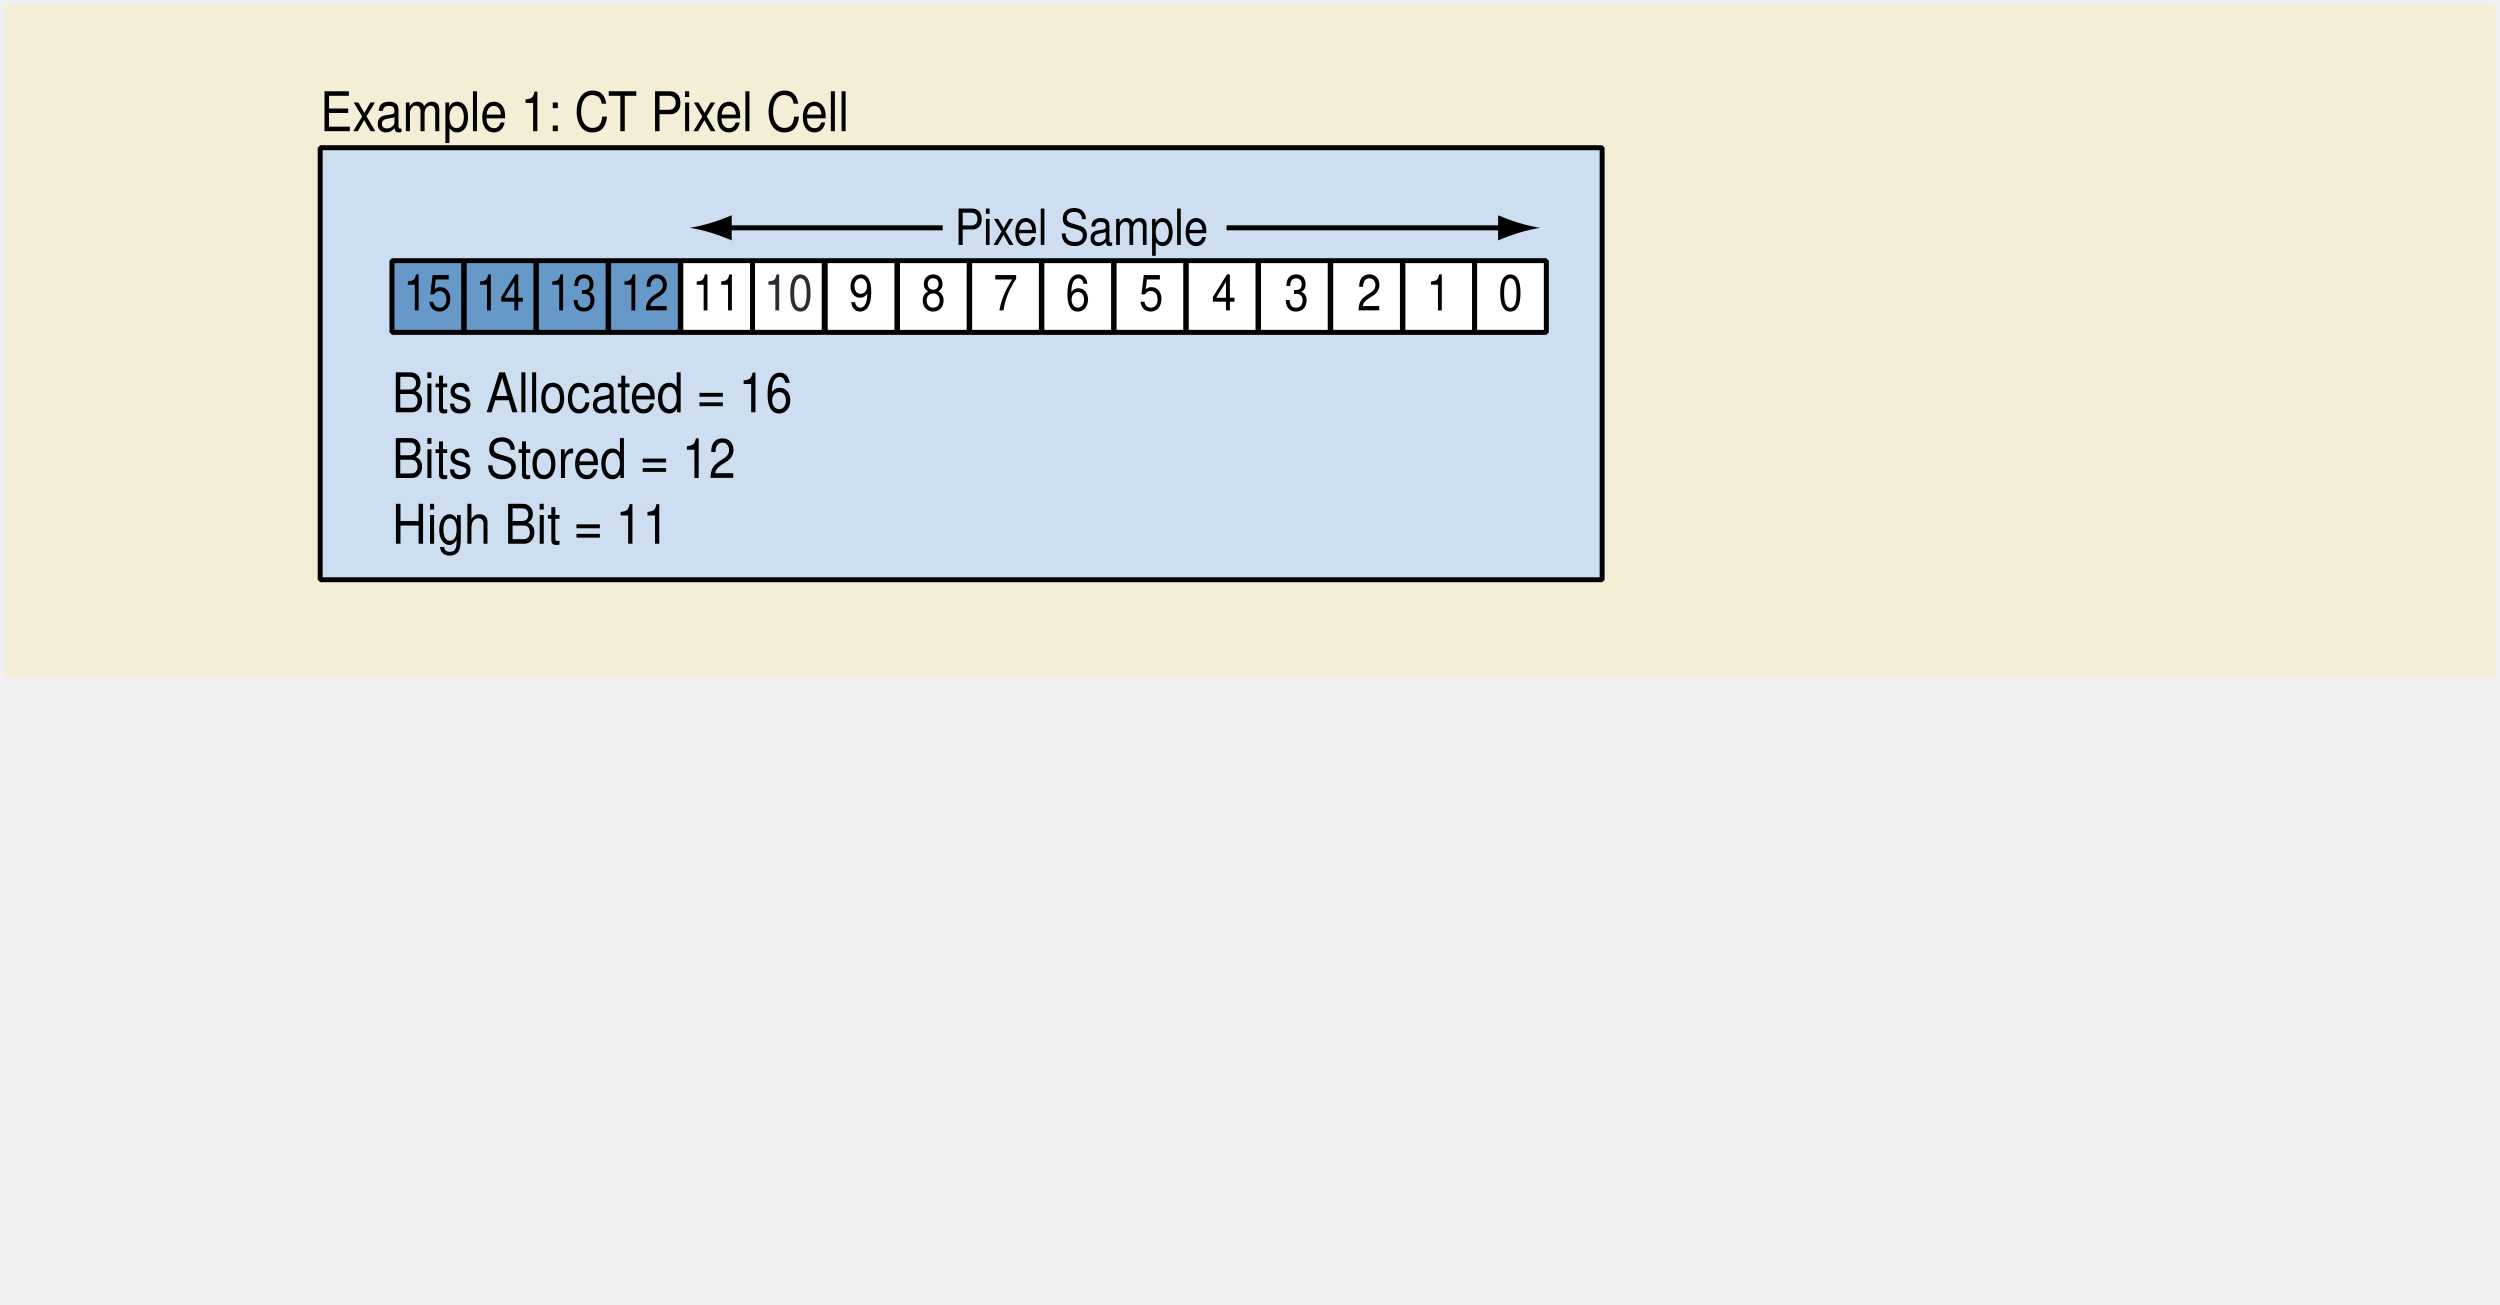
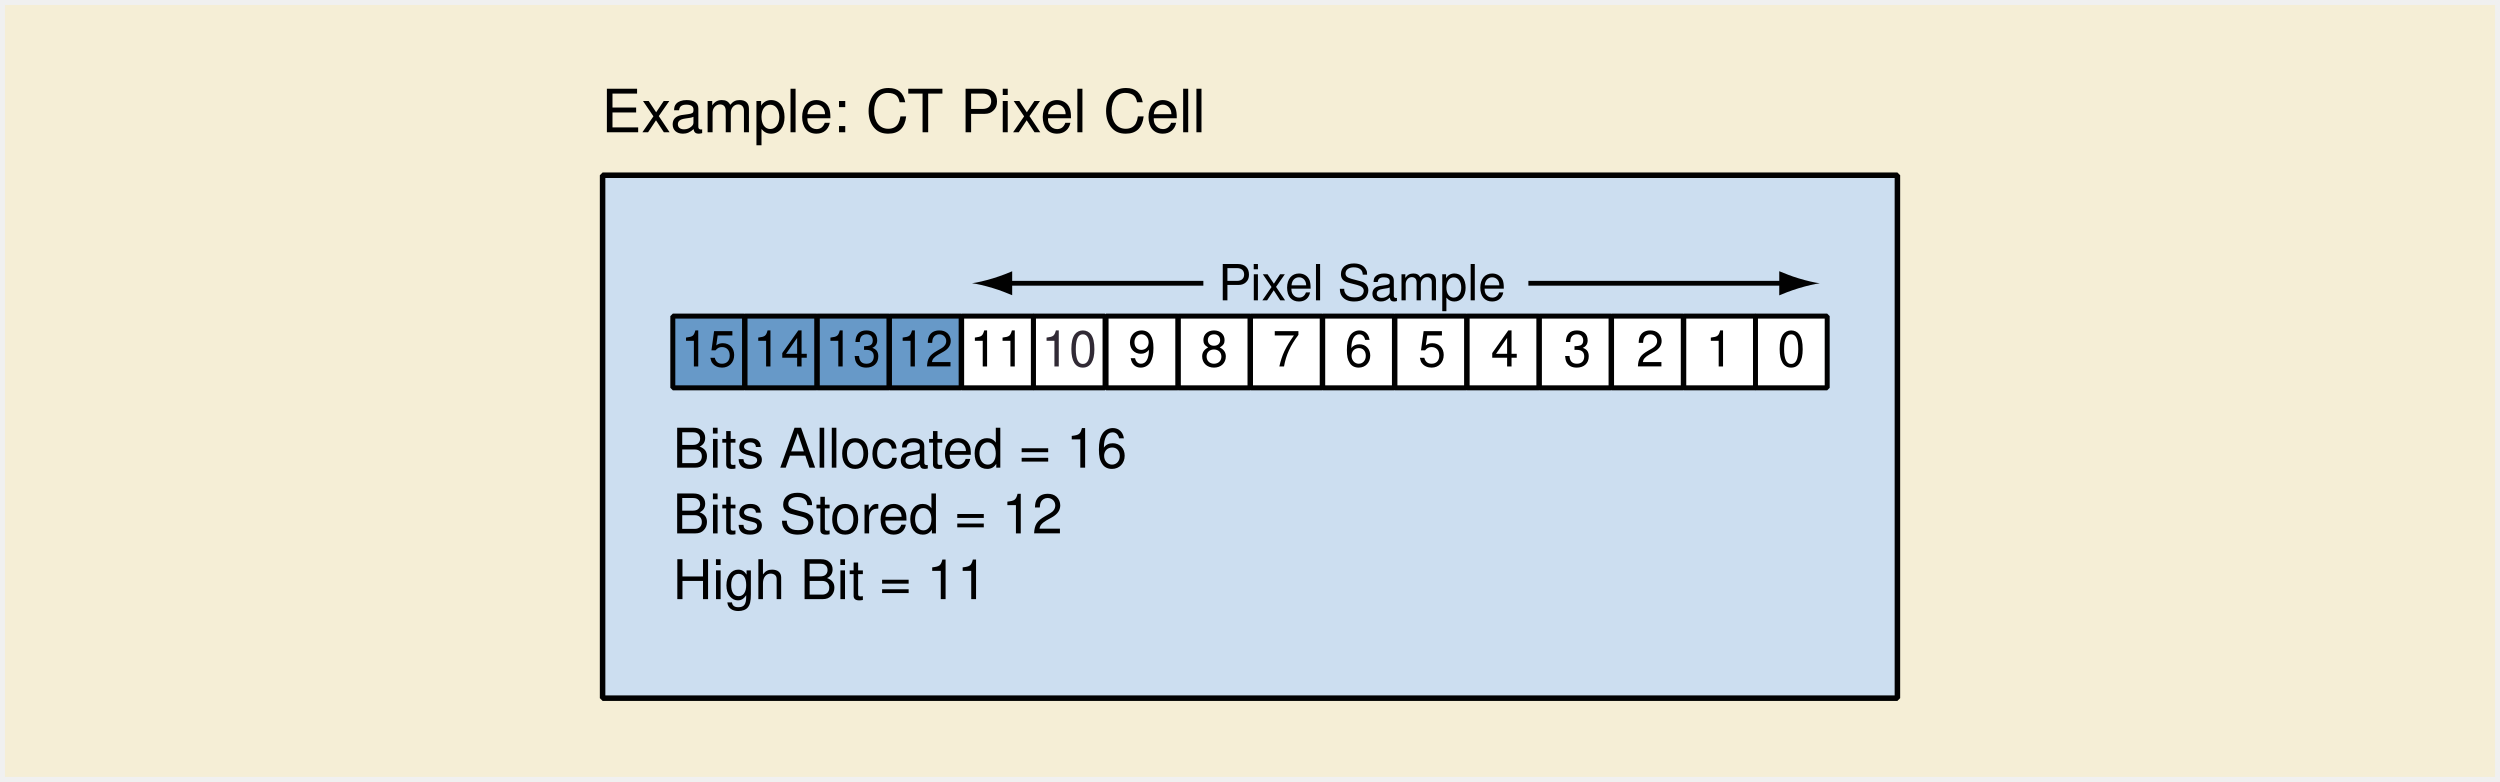
- <svg xmlns="http://www.w3.org/2000/svg" version="1.1" id="Layer_1" x="0px" y="0px" width="502px" height="262px" viewBox="0 0 502 262" enable-background="new 0 0 502 262" xml:space="preserve">
+ <svg xmlns="http://www.w3.org/2000/svg" version="1.1" id="Layer_1" x="0px" y="0px" width="502px" height="157px" viewBox="0 0 502 157" enable-background="new 0 0 502 157" xml:space="preserve">
  <defs>
    <style type="text/css">
	text {
	  font-family: Helvetica, Verdana, ArialUnicodeMS, san-serif
	}
	</style>
  </defs>
  <g>
   </g>
  <g>
-     <rect x="1" y="1" fill="#F5EED6" width="500" height="135" />
+     <rect x="1" y="1" fill="#F5EED6" width="500" height="155" />
    <g>
-       <rect x="64.292" y="29.661" fill="#CCDEF0" stroke="#010101" stroke-miterlimit="1" width="257.417" height="86.75" />
-       <rect x="223.707" y="52.341" fill="#FFFFFF" stroke="#010101" stroke-miterlimit="1" width="14.4" height="14.4" />
-       <rect x="209.207" y="52.341" fill="#FFFFFF" stroke="#010101" stroke-miterlimit="1" width="14.4" height="14.4" />
-       <rect x="194.707" y="52.341" fill="#FFFFFF" stroke="#010101" stroke-miterlimit="1" width="14.4" height="14.4" />
-       <rect x="180.206" y="52.341" fill="#FFFFFF" stroke="#010101" stroke-miterlimit="1" width="14.401" height="14.4" />
-       <rect x="165.706" y="52.341" fill="#FFFFFF" stroke="#010101" stroke-miterlimit="1" width="14.4" height="14.4" />
-       <rect x="151.101" y="52.341" fill="#FFFFFF" stroke="#010101" stroke-miterlimit="1" width="14.4" height="14.4" />
-       <rect x="136.706" y="52.341" fill="#FFFFFF" stroke="#010101" stroke-miterlimit="1" width="14.4" height="14.4" />
-       <rect x="122.206" y="52.341" fill="#6799C8" stroke="#010101" stroke-miterlimit="1" width="14.4" height="14.4" />
-       <rect x="107.706" y="52.341" fill="#6799C8" stroke="#010101" stroke-miterlimit="1" width="14.4" height="14.4" />
-       <rect x="93.206" y="52.341" fill="#6799C8" stroke="#010101" stroke-miterlimit="1" width="14.4" height="14.4" />
-       <rect x="78.706" y="52.341" fill="#6799C8" stroke="#010101" stroke-miterlimit="1" width="14.4" height="14.4" />
-       <rect x="281.707" y="52.341" fill="#FFFFFF" stroke="#010101" stroke-miterlimit="1" width="14.4" height="14.4" />
-       <rect x="267.207" y="52.341" fill="#FFFFFF" stroke="#010101" stroke-miterlimit="1" width="14.4" height="14.4" />
-       <rect x="252.707" y="52.341" fill="#FFFFFF" stroke="#010101" stroke-miterlimit="1" width="14.4" height="14.4" />
-       <rect x="238.207" y="52.341" fill="#FFFFFF" stroke="#010101" stroke-miterlimit="1" width="14.4" height="14.4" />
+       <rect x="121" y="35.188" fill="#CCDEF0" stroke="#010101" stroke-width="1.106" stroke-miterlimit="1" width="260" height="105" />
+       <g>
+         <text transform="matrix(1 0 0 1 120.7837 26.562)" font-size="12">Example: CT Pixel Cell</text>
+       </g>
+       <rect x="280.101" y="63.475" fill="#FFFFFF" stroke="#010101" stroke-miterlimit="1" width="14.4" height="14.4" />
+       <rect x="265.601" y="63.475" fill="#FFFFFF" stroke="#010101" stroke-miterlimit="1" width="14.4" height="14.4" />
+       <rect x="251.101" y="63.475" fill="#FFFFFF" stroke="#010101" stroke-miterlimit="1" width="14.4" height="14.4" />
+       <rect x="236.6" y="63.475" fill="#FFFFFF" stroke="#010101" stroke-miterlimit="1" width="14.401" height="14.4" />
+       <rect x="222.1" y="63.475" fill="#FFFFFF" stroke="#010101" stroke-miterlimit="1" width="14.4" height="14.4" />
+       <rect x="207.494" y="63.475" fill="#FFFFFF" stroke="#010101" stroke-miterlimit="1" width="14.4" height="14.4" />
+       <rect x="193.1" y="63.475" fill="#FFFFFF" stroke="#010101" stroke-miterlimit="1" width="14.4" height="14.4" />
+       <rect x="178.6" y="63.475" fill="#6799C8" stroke="#010101" stroke-miterlimit="1" width="14.4" height="14.4" />
+       <rect x="164.1" y="63.475" fill="#6799C8" stroke="#010101" stroke-miterlimit="1" width="14.4" height="14.4" />
+       <rect x="149.6" y="63.475" fill="#6799C8" stroke="#010101" stroke-miterlimit="1" width="14.4" height="14.4" />
+       <rect x="135.1" y="63.475" fill="#6799C8" stroke="#010101" stroke-miterlimit="1" width="14.4" height="14.4" />
+       <rect x="338.101" y="63.475" fill="#FFFFFF" stroke="#010101" stroke-miterlimit="1" width="14.4" height="14.4" />
+       <rect x="323.601" y="63.475" fill="#FFFFFF" stroke="#010101" stroke-miterlimit="1" width="14.4" height="14.4" />
+       <rect x="309.101" y="63.475" fill="#FFFFFF" stroke="#010101" stroke-miterlimit="1" width="14.4" height="14.4" />
+       <rect x="294.601" y="63.475" fill="#FFFFFF" stroke="#010101" stroke-miterlimit="1" width="14.4" height="14.4" />
+       <g>
+         <text transform="matrix(1 0 0 1 342.5176 73.5835)" font-size="10">1</text>
+       </g>
+       <rect x="352.501" y="63.475" fill="#FFFFFF" stroke="#010101" stroke-miterlimit="1" width="14.4" height="14.4" />
+       <g>
+         <text transform="matrix(1 0 0 1 356.918 73.5835)" font-size="10">0</text>
+       </g>
+       <g>
+         <text transform="matrix(1 0 0 1 328.5488 73.5835)" font-size="10">2</text>
+       </g>
+       <g>
+         <text transform="matrix(1 0 0 1 313.957 73.5835)" font-size="10">3</text>
+       </g>
+       <g>
+         <text transform="matrix(1 0 0 1 299.3613 73.5835)" font-size="10">4</text>
+       </g>
+       <g>
+         <text transform="matrix(1 0 0 1 284.7715 73.5835)" font-size="10">5</text>
+       </g>
+       <g>
+         <text transform="matrix(1 0 0 1 244.6221 60.3071)" font-size="10">Pixel Sample</text>
+       </g>
+       <g>
+         <text transform="matrix(1 0 0 1 135.1006 93.9072)">
+           <tspan x="0" y="0" font-size="11">Bits Allocated = 16</tspan>
+           <tspan x="0" y="13.2" font-size="11">Bits Stored = 12</tspan>
+           <tspan x="0" y="26.399" font-size="11">High Bit = 11</tspan>
+         </text>
+       </g>
+       <g>
+         <text transform="matrix(1 0 0 1 209.1338 73.5835)" fill="#312A35" font-size="10">10</text>
+       </g>
+       <g>
+         <text transform="matrix(1 0 0 1 136.7373 73.5835)" font-size="10">15</text>
+       </g>
+       <g>
+         <text transform="matrix(1 0 0 1 151.2393 73.5835)" font-size="10">14</text>
+       </g>
+       <g>
+         <text transform="matrix(1 0 0 1 165.7388 73.5835)" font-size="10">13</text>
+       </g>
+       <g>
+         <text transform="matrix(1 0 0 1 180.2393 73.5835)" font-size="10">12</text>
+       </g>
+       <g>
+         <text transform="matrix(1 0 0 1 194.7388 73.5835)" font-size="10">11</text>
+       </g>
+       <g>
+         <text transform="matrix(1 0 0 1 226.5195 73.5835)" font-size="10">9</text>
+       </g>
+       <g>
+         <text transform="matrix(1 0 0 1 241.02 73.5835)" font-size="10">8</text>
+       </g>
+       <g>
+         <text transform="matrix(1 0 0 1 255.5195 73.5835)" font-size="10">7</text>
+       </g>
+       <g>
+         <text transform="matrix(1 0 0 1 270.0195 73.5835)" font-size="10">6</text>
+       </g>
      <g>
        <g>
-           <text transform="matrix(0.8815 0 0 1 286.4541 62.3306)" font-size="10">1</text>
-         </g>
-       </g>
-       <rect x="296.107" y="52.341" fill="#FFFFFF" stroke="#010101" stroke-miterlimit="1" width="14.4" height="14.4" />
-       <g>
-         <g>
-           <text transform="matrix(0.8815 0 0 1 300.8545 62.3306)" font-size="10">0</text>
+           <line fill="none" stroke="#010101" stroke-width="0.953" stroke-miterlimit="1" x1="241.634" y1="56.88" x2="201.634" y2="56.88" />
+           <path fill="#010101" d="M199.383,57.856c1.575,0.476,2.6,0.915,3.863,1.421v-4.807c-0.452,0.215-2.288,0.946-3.863,1.421      c-1.687,0.509-3.215,0.858-4.207,0.982C196.168,56.999,197.697,57.348,199.383,57.856z" />
        </g>
      </g>
      <g>
        <g>
-           <text transform="matrix(0.8815 0 0 1 272.4844 62.3306)" font-size="10">2</text>
-         </g>
-       </g>
-       <g>
-         <g>
-           <text transform="matrix(0.8815 0 0 1 257.8926 62.3306)" font-size="10">3</text>
-         </g>
-       </g>
-       <g>
-         <g>
-           <text transform="matrix(0.8815 0 0 1 243.2979 62.3306)" font-size="10">4</text>
-         </g>
-       </g>
-       <g>
-         <g>
-           <text transform="matrix(0.8815 0 0 1 228.707 62.3306)" font-size="10">5</text>
-         </g>
-       </g>
-       <g>
-         <g>
-           <text transform="matrix(0.8815 0 0 1 64.2925 26.3413)" font-size="11">Example 1: CT Pixel Cell</text>
-         </g>
-       </g>
-       <g>
-         <g>
-           <text transform="matrix(0.8815 0 0 1 191.6851 49.1768)" font-size="10">Pixel Sample</text>
-         </g>
-       </g>
-       <g>
-         <g>
-           <text transform="matrix(0.8815 0 0 1 78.707 82.7769)">
-             <tspan x="0" y="0" font-size="11">Bits Allocated = 16</tspan>
-             <tspan x="0" y="13.2" font-size="11">Bits Stored = 12</tspan>
-             <tspan x="0" y="26.4" font-size="11">High Bit = 11</tspan>
-           </text>
-         </g>
-       </g>
-       <g>
-         <g>
-           <text transform="matrix(0.8815 0 0 1 153.3989 62.3306)" fill="#312A35" font-size="10">10</text>
-         </g>
-       </g>
-       <g>
-         <g>
-           <text transform="matrix(0.8815 0 0 1 81.0024 62.3306)" font-size="10">15</text>
-         </g>
-       </g>
-       <g>
-         <g>
-           <text transform="matrix(0.8815 0 0 1 95.5044 62.3306)" font-size="10">14</text>
-         </g>
-       </g>
-       <g>
-         <g>
-           <text transform="matrix(0.8815 0 0 1 110.0039 62.3306)" font-size="10">13</text>
-         </g>
-       </g>
-       <g>
-         <g>
-           <text transform="matrix(0.8815 0 0 1 124.5044 62.3306)" font-size="10">12</text>
-         </g>
-       </g>
-       <g>
-         <g>
-           <text transform="matrix(0.8815 0 0 1 139.0039 62.3306)" font-size="10">11</text>
-         </g>
-       </g>
-       <g>
-         <g>
-           <text transform="matrix(0.8815 0 0 1 170.4556 62.3306)" font-size="10">9</text>
-         </g>
-       </g>
-       <g>
-         <g>
-           <text transform="matrix(0.8815 0 0 1 184.9561 62.3306)" font-size="10">8</text>
-         </g>
-       </g>
-       <g>
-         <g>
-           <text transform="matrix(0.8815 0 0 1 199.4556 62.3306)" font-size="10">7</text>
-         </g>
-       </g>
-       <g>
-         <g>
-           <text transform="matrix(0.8815 0 0 1 213.9561 62.3306)" font-size="10">6</text>
-         </g>
-       </g>
-       <g>
-         <g>
-           <line fill="none" stroke="#010101" stroke-miterlimit="1" x1="189.291" y1="45.746" x2="145.24" y2="45.746" />
-           <path fill="#010101" d="M142.878,46.771c1.653,0.5,2.728,0.959,4.054,1.492v-5.044c-0.475,0.226-2.401,0.993-4.054,1.492      c-1.77,0.535-3.374,0.9-4.415,1.031C139.504,45.871,141.109,46.237,142.878,46.771z" />
-         </g>
-       </g>
-       <g>
-         <g>
-           <line fill="none" stroke="#010101" stroke-miterlimit="1" x1="302.506" y1="45.746" x2="246.291" y2="45.746" />
-           <path fill="#010101" d="M304.867,44.721c-1.652-0.5-2.728-0.959-4.054-1.492v5.044c0.475-0.226,2.401-0.993,4.054-1.492      c1.77-0.535,3.375-0.9,4.415-1.031C308.242,45.621,306.637,45.255,304.867,44.721z" />
+           <line fill="none" stroke="#010101" stroke-width="0.962" stroke-miterlimit="1" x1="358.899" y1="56.88" x2="306.899" y2="56.88" />
+           <path fill="#010101" d="M361.171,55.894c-1.59-0.48-2.624-0.923-3.899-1.435v4.852c0.457-0.217,2.31-0.955,3.899-1.435      c1.702-0.514,3.245-0.866,4.246-0.991C364.416,56.76,362.873,56.408,361.171,55.894z" />
        </g>
      </g>
    </g>
  </g>
</svg>
